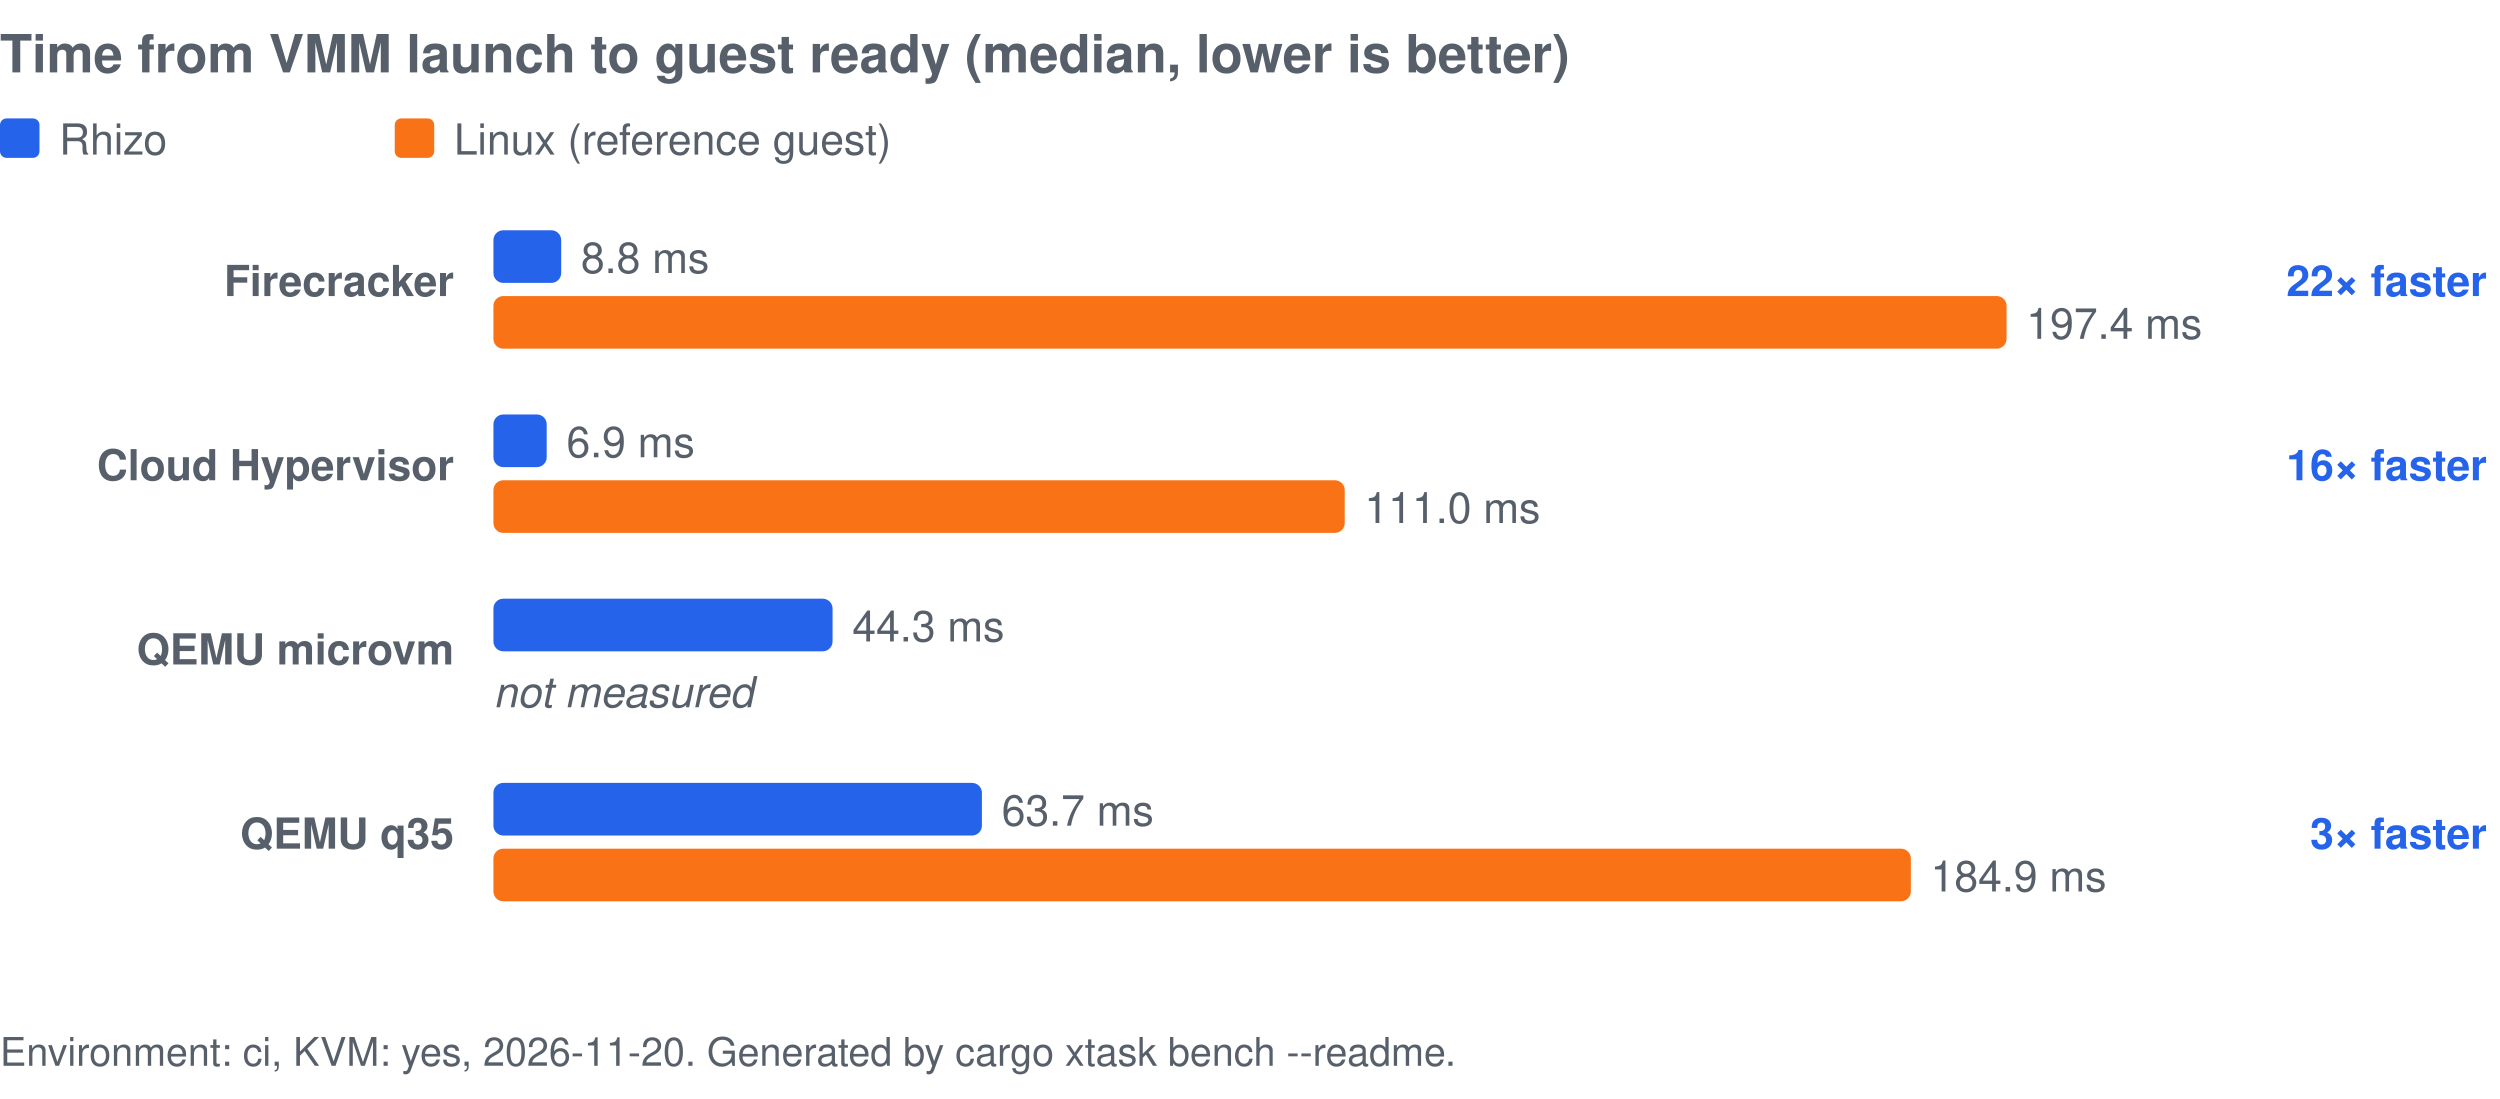
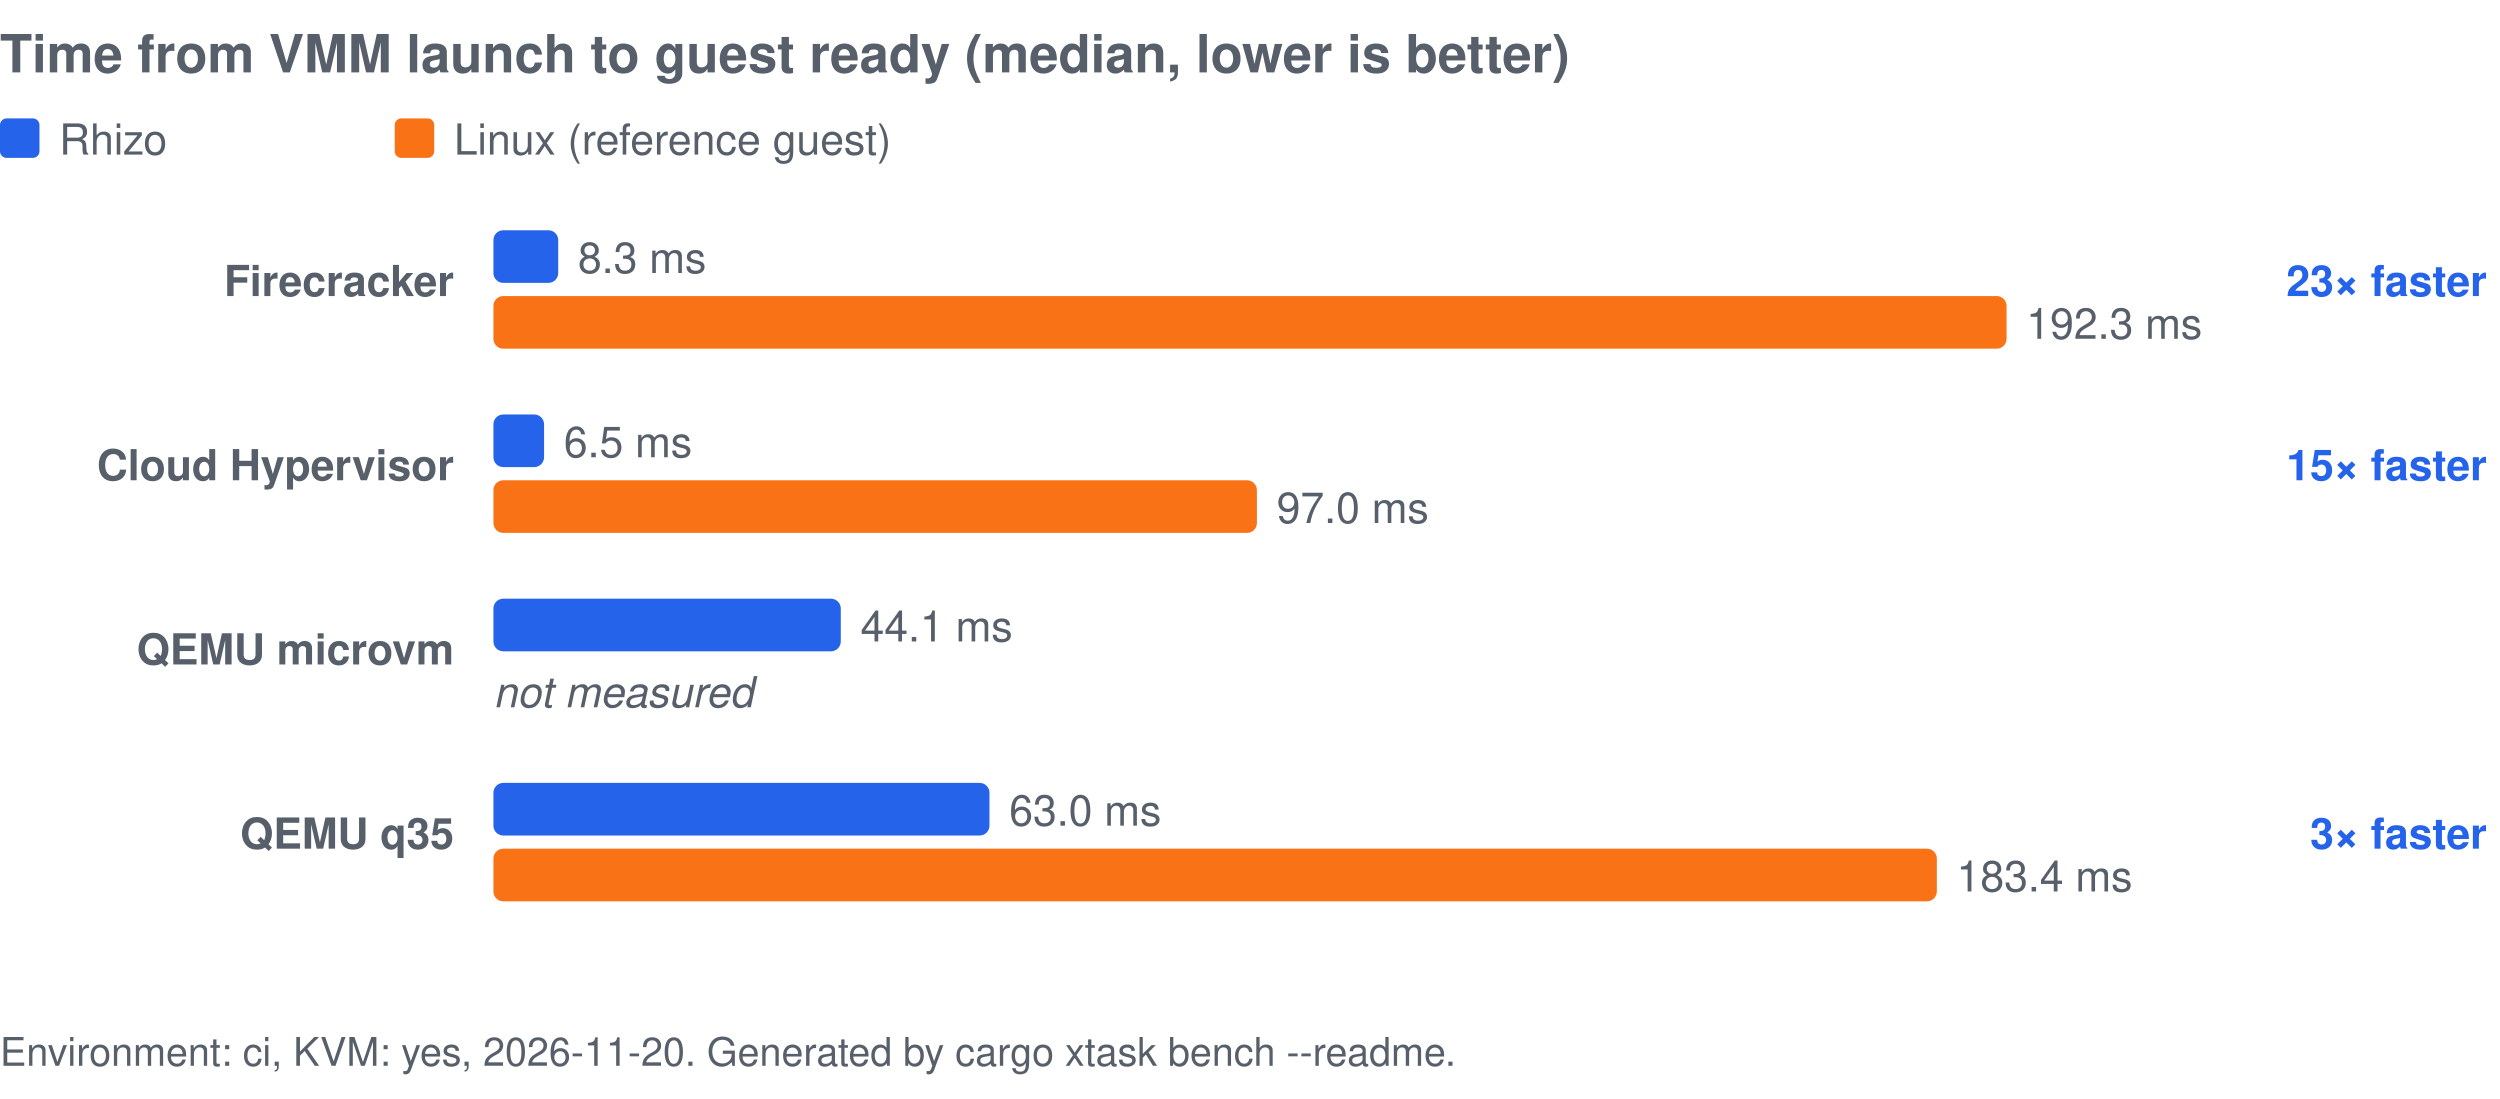
<svg xmlns="http://www.w3.org/2000/svg" width="760" height="334" viewBox="0 0 760 334" font-family="-apple-system, Segoe UI, Helvetica, Arial, sans-serif" font-size="13" fill="#57606a">
  <text x="0" y="22" font-size="16" font-weight="600">Time from VMM launch to guest ready (median, lower is better)</text>
  <rect x="0" y="36" width="12" height="12" rx="2" fill="#2563eb" />
  <text x="18" y="47">Rhizo</text>
  <rect x="120" y="36" width="12" height="12" rx="2" fill="#f97316" />
  <text x="138" y="47">Linux (reference guest)</text>
  <text x="138" y="90" text-anchor="end" font-weight="600">Firecracker</text>
-   <rect x="150" y="70" width="20.6" height="16" rx="3" fill="#2563eb" />
-   <text x="176.6" y="83.0">8.8 ms</text>
+   <rect x="150" y="70" width="19.7" height="16" rx="3" fill="#2563eb" />
+   <text x="175.7" y="83.0">8.3 ms</text>
  <rect x="150" y="90" width="460.0" height="16" rx="3" fill="#f97316" />
-   <text x="616.0" y="103.0">197.4 ms</text>
-   <text x="756" y="90" text-anchor="end" font-weight="600" fill="#2563eb">22× faster</text>
+   <text x="616.0" y="103.0">192.3 ms</text>
+   <text x="756" y="90" text-anchor="end" font-weight="600" fill="#2563eb">23× faster</text>
  <text x="138" y="146" text-anchor="end" font-weight="600">Cloud Hypervisor</text>
-   <rect x="150" y="126" width="16.2" height="16" rx="3" fill="#2563eb" />
-   <text x="172.2" y="139.0">6.9 ms</text>
-   <rect x="150" y="146" width="258.8" height="16" rx="3" fill="#f97316" />
-   <text x="414.8" y="159.0">111.0 ms</text>
-   <text x="756" y="146" text-anchor="end" font-weight="600" fill="#2563eb">16× faster</text>
+   <rect x="150" y="126" width="15.4" height="16" rx="3" fill="#2563eb" />
+   <text x="171.4" y="139.0">6.5 ms</text>
+   <rect x="150" y="146" width="232.1" height="16" rx="3" fill="#f97316" />
+   <text x="388.1" y="159.0">97.0 ms</text>
+   <text x="756" y="146" text-anchor="end" font-weight="600" fill="#2563eb">15× faster</text>
  <text x="138" y="202" text-anchor="end" font-weight="600">QEMU microvm</text>
-   <rect x="150" y="182" width="103.1" height="16" rx="3" fill="#2563eb" />
-   <text x="259.1" y="195.0">44.3 ms</text>
+   <rect x="150" y="182" width="105.6" height="16" rx="3" fill="#2563eb" />
+   <text x="261.6" y="195.0">44.1 ms</text>
  <text x="150" y="215.0" font-style="italic">not measured</text>
  <text x="138" y="258" text-anchor="end" font-weight="600">QEMU q35</text>
-   <rect x="150" y="238" width="148.5" height="16" rx="3" fill="#2563eb" />
-   <text x="304.5" y="251.0">63.7 ms</text>
-   <rect x="150" y="258" width="430.9" height="16" rx="3" fill="#f97316" />
-   <text x="586.9" y="271.0">184.9 ms</text>
+   <rect x="150" y="238" width="150.8" height="16" rx="3" fill="#2563eb" />
+   <text x="306.8" y="251.0">63.0 ms</text>
+   <rect x="150" y="258" width="438.8" height="16" rx="3" fill="#f97316" />
+   <text x="594.8" y="271.0">183.4 ms</text>
  <text x="756" y="258" text-anchor="end" font-weight="600" fill="#2563eb">3× faster</text>
  <text x="0" y="324" font-size="12">Environment: ci, KVM: yes, 2026-11-20. Generated by cargo xtask bench --readme.</text>
</svg>
